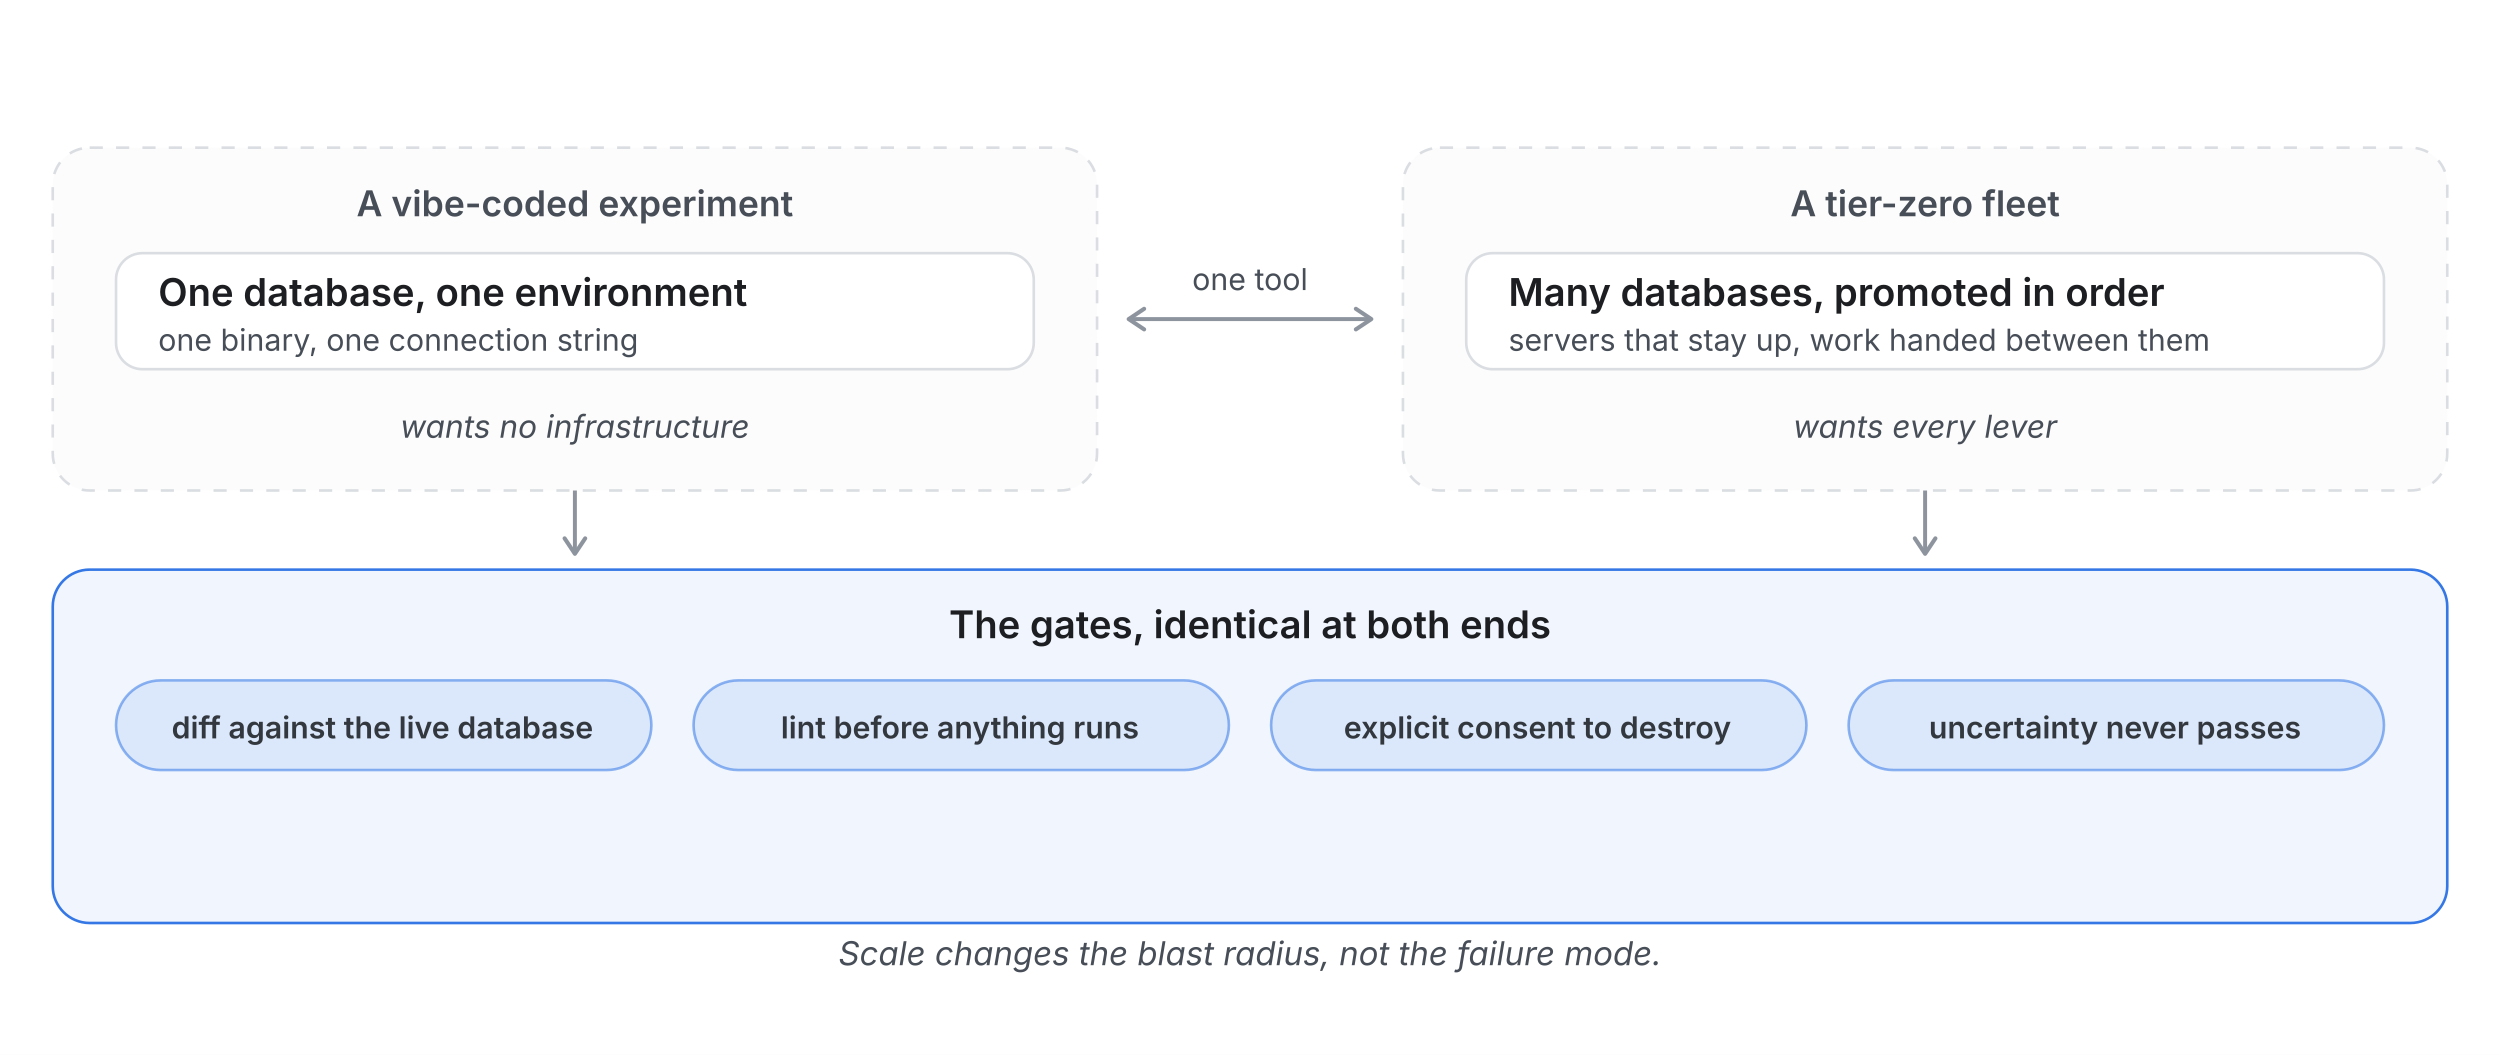
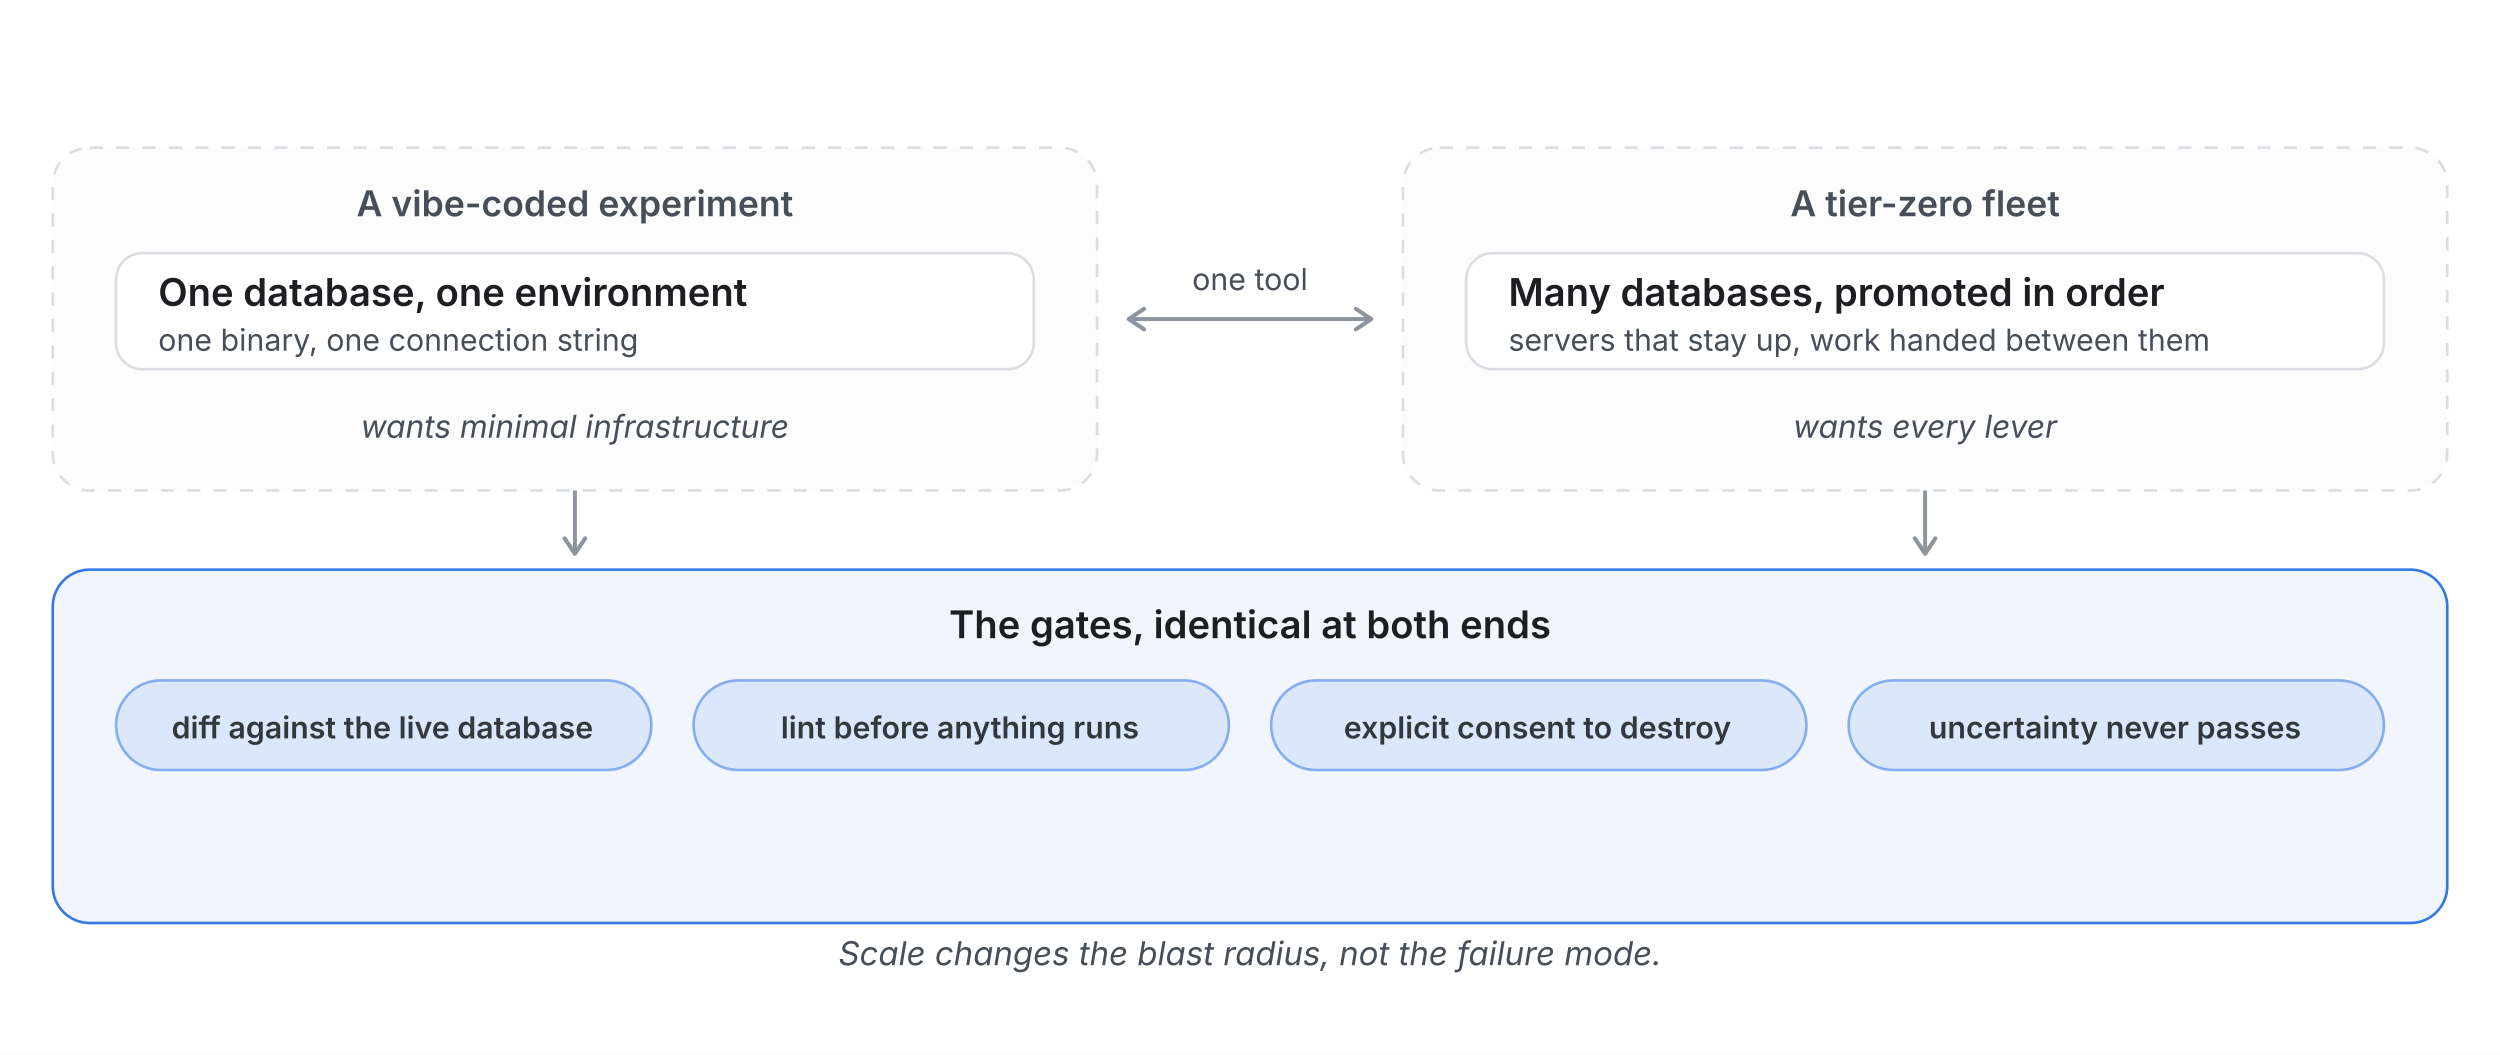
<svg xmlns="http://www.w3.org/2000/svg" viewBox="0 0 948 400" role="img" aria-label="The same tool serves a vibe-coded experiment and a tier-zero fleet. What differs between them is only how much infrastructure carries the work: one binary and a connection string at one end, servers that stay up and hand work between them at the other. The gates are identical at both ends: diff against the live database, lint before anything runs, explicit consent to destroy, and uncertainty never passing. So are the guarantees underneath: one driver per change, state that survives a restart, and a way to stop one. Scale changes the blast radius, not the failure mode." font-family="'IBM Plex Sans', -apple-system, sans-serif">
  <rect width="948" height="400" fill="#ffffff" />
  <defs>
    <marker id="rg-arrow" viewBox="0 0 10 10" refX="8" refY="5" markerWidth="6.5" markerHeight="6.5" orient="auto-start-reverse">
      <path d="M2 1L8 5L2 9" fill="none" stroke="#8d949e" stroke-width="1.6" stroke-linecap="round" stroke-linejoin="round" />
    </marker>
  </defs>
  <rect x="20" y="56" width="396" height="130" rx="14" fill="#f5f6f7" fill-opacity="0.35" stroke="#dadde1" stroke-dasharray="5 5" />
  <text x="218" y="82" text-anchor="middle" font-size="13.5" font-weight="600" fill="#474e57">A vibe-coded experiment</text>
  <rect x="44" y="96" width="348" height="44" rx="10" fill="#ffffff" stroke="#dadde1" />
  <text x="60" y="116" font-size="14.5" font-weight="600" fill="#1c1e21">One database, one environment</text>
  <text x="60" y="133" font-size="11.5" fill="#474e57">one binary, one connection string</text>
-   <text x="218" y="166" text-anchor="middle" font-size="12" font-style="italic" fill="#474e57">wants no infrastructure</text>
+   <text x="218" y="166" text-anchor="middle" font-size="12" font-style="italic" fill="#474e57">wants minimal infrastructure</text>
  <rect x="532" y="56" width="396" height="130" rx="14" fill="#f5f6f7" fill-opacity="0.35" stroke="#dadde1" stroke-dasharray="5 5" />
  <text x="730" y="82" text-anchor="middle" font-size="13.5" font-weight="600" fill="#474e57">A tier-zero fleet</text>
  <rect x="556" y="96" width="348" height="44" rx="10" fill="#ffffff" stroke="#dadde1" />
  <text x="572" y="116" font-size="14.5" font-weight="600" fill="#1c1e21">Many databases, promoted in order</text>
  <text x="572" y="133" font-size="11.5" fill="#474e57">servers that stay up, work handed between them</text>
  <text x="730" y="166" text-anchor="middle" font-size="12" font-style="italic" fill="#474e57">wants every lever</text>
  <line x1="428" y1="121" x2="520" y2="121" stroke="#8d949e" stroke-width="1.5" marker-start="url(#rg-arrow)" marker-end="url(#rg-arrow)" />
  <text x="474" y="110" text-anchor="middle" font-size="11.5" fill="#474e57">one tool</text>
  <line x1="218" y1="186" x2="218" y2="210" stroke="#8d949e" stroke-width="1.5" marker-end="url(#rg-arrow)" />
  <line x1="730" y1="186" x2="730" y2="210" stroke="#8d949e" stroke-width="1.5" marker-end="url(#rg-arrow)" />
  <rect x="20" y="216" width="908" height="134" rx="14" fill="#3578e5" fill-opacity="0.07" stroke="#3578e5" />
  <text x="474" y="242" text-anchor="middle" font-size="14.5" font-weight="600" fill="#1c1e21">The gates, identical at both ends</text>
  <rect x="44" y="258" width="203" height="34" rx="17" fill="#3578e5" fill-opacity="0.12" stroke="#3578e5" stroke-opacity="0.55" />
  <text x="145" y="280" text-anchor="middle" font-size="11.5" font-weight="600" fill="#33383e">diff against the live database</text>
  <rect x="263" y="258" width="203" height="34" rx="17" fill="#3578e5" fill-opacity="0.12" stroke="#3578e5" stroke-opacity="0.55" />
  <text x="364" y="280" text-anchor="middle" font-size="11.5" font-weight="600" fill="#33383e">lint before anything runs</text>
  <rect x="482" y="258" width="203" height="34" rx="17" fill="#3578e5" fill-opacity="0.12" stroke="#3578e5" stroke-opacity="0.55" />
  <text x="583" y="280" text-anchor="middle" font-size="11.5" font-weight="600" fill="#33383e">explicit consent to destroy</text>
  <rect x="701" y="258" width="203" height="34" rx="17" fill="#3578e5" fill-opacity="0.12" stroke="#3578e5" stroke-opacity="0.55" />
  <text x="802" y="280" text-anchor="middle" font-size="11.5" font-weight="600" fill="#33383e">uncertainty never passes</text>
  <text x="474" y="366" text-anchor="middle" font-size="12.5" font-style="italic" fill="#474e57">Scale changes the blast radius, not the failure mode.</text>
</svg>
